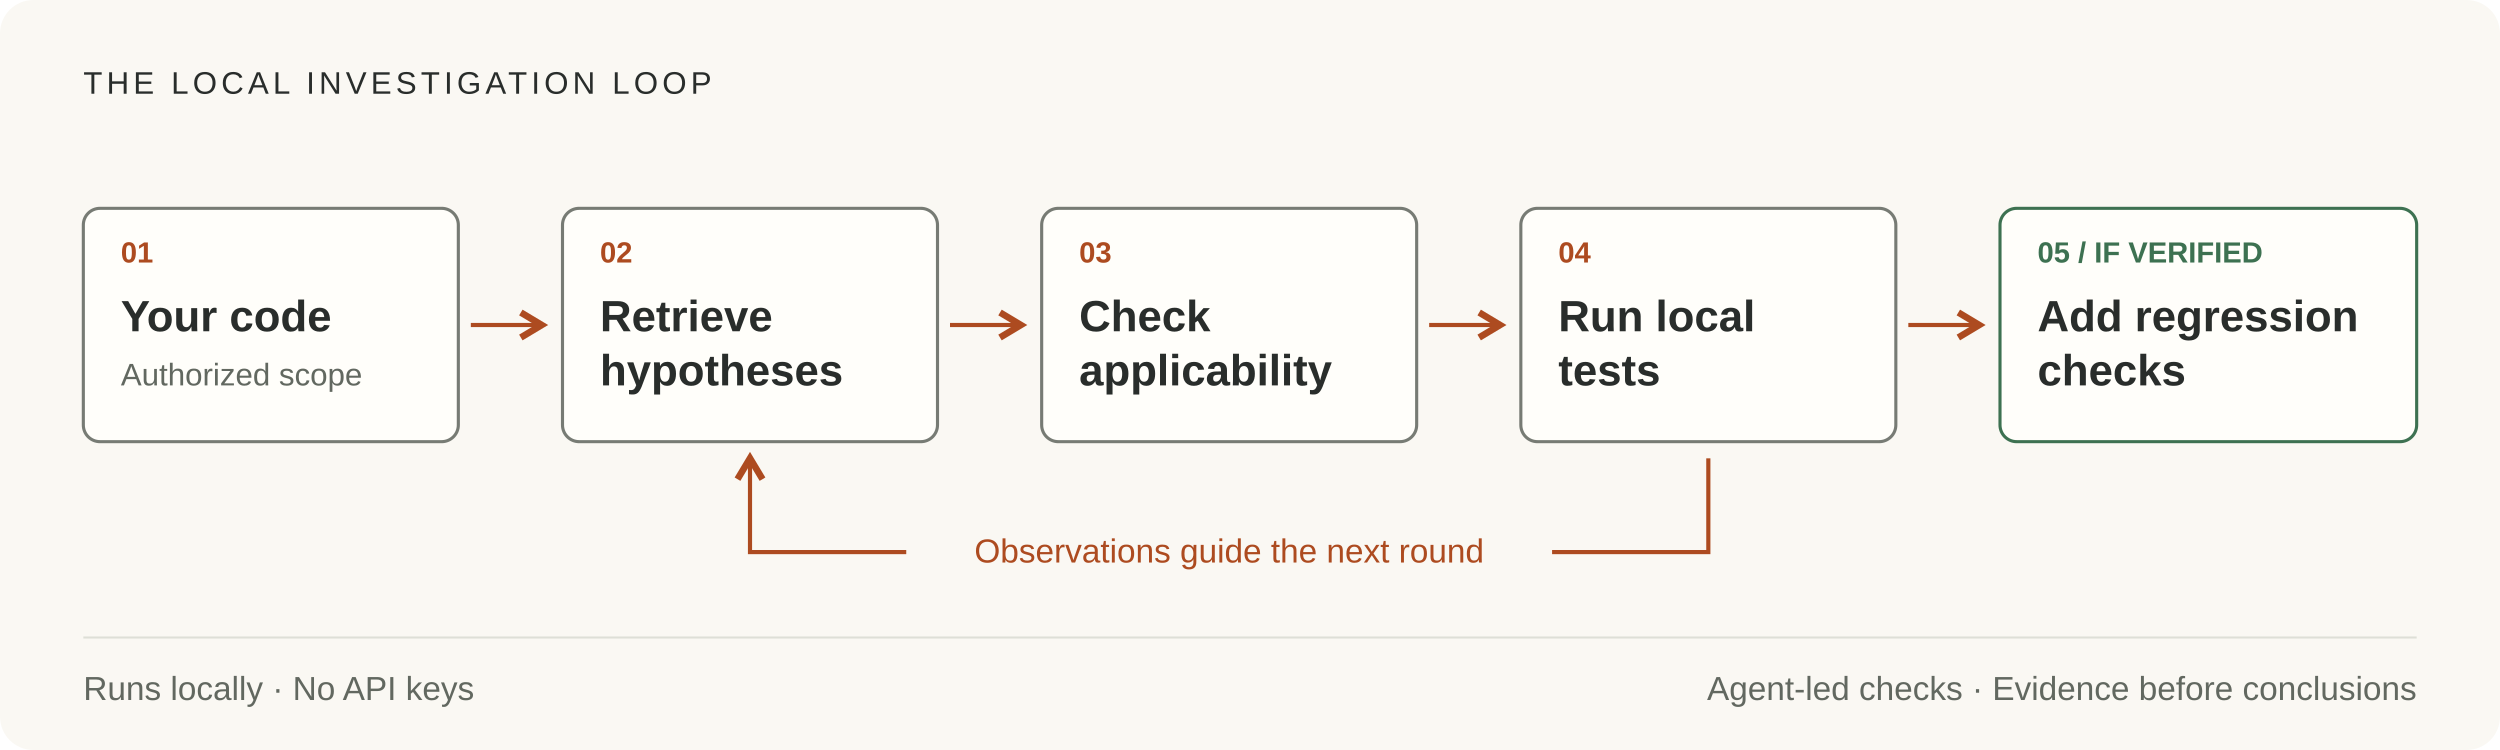
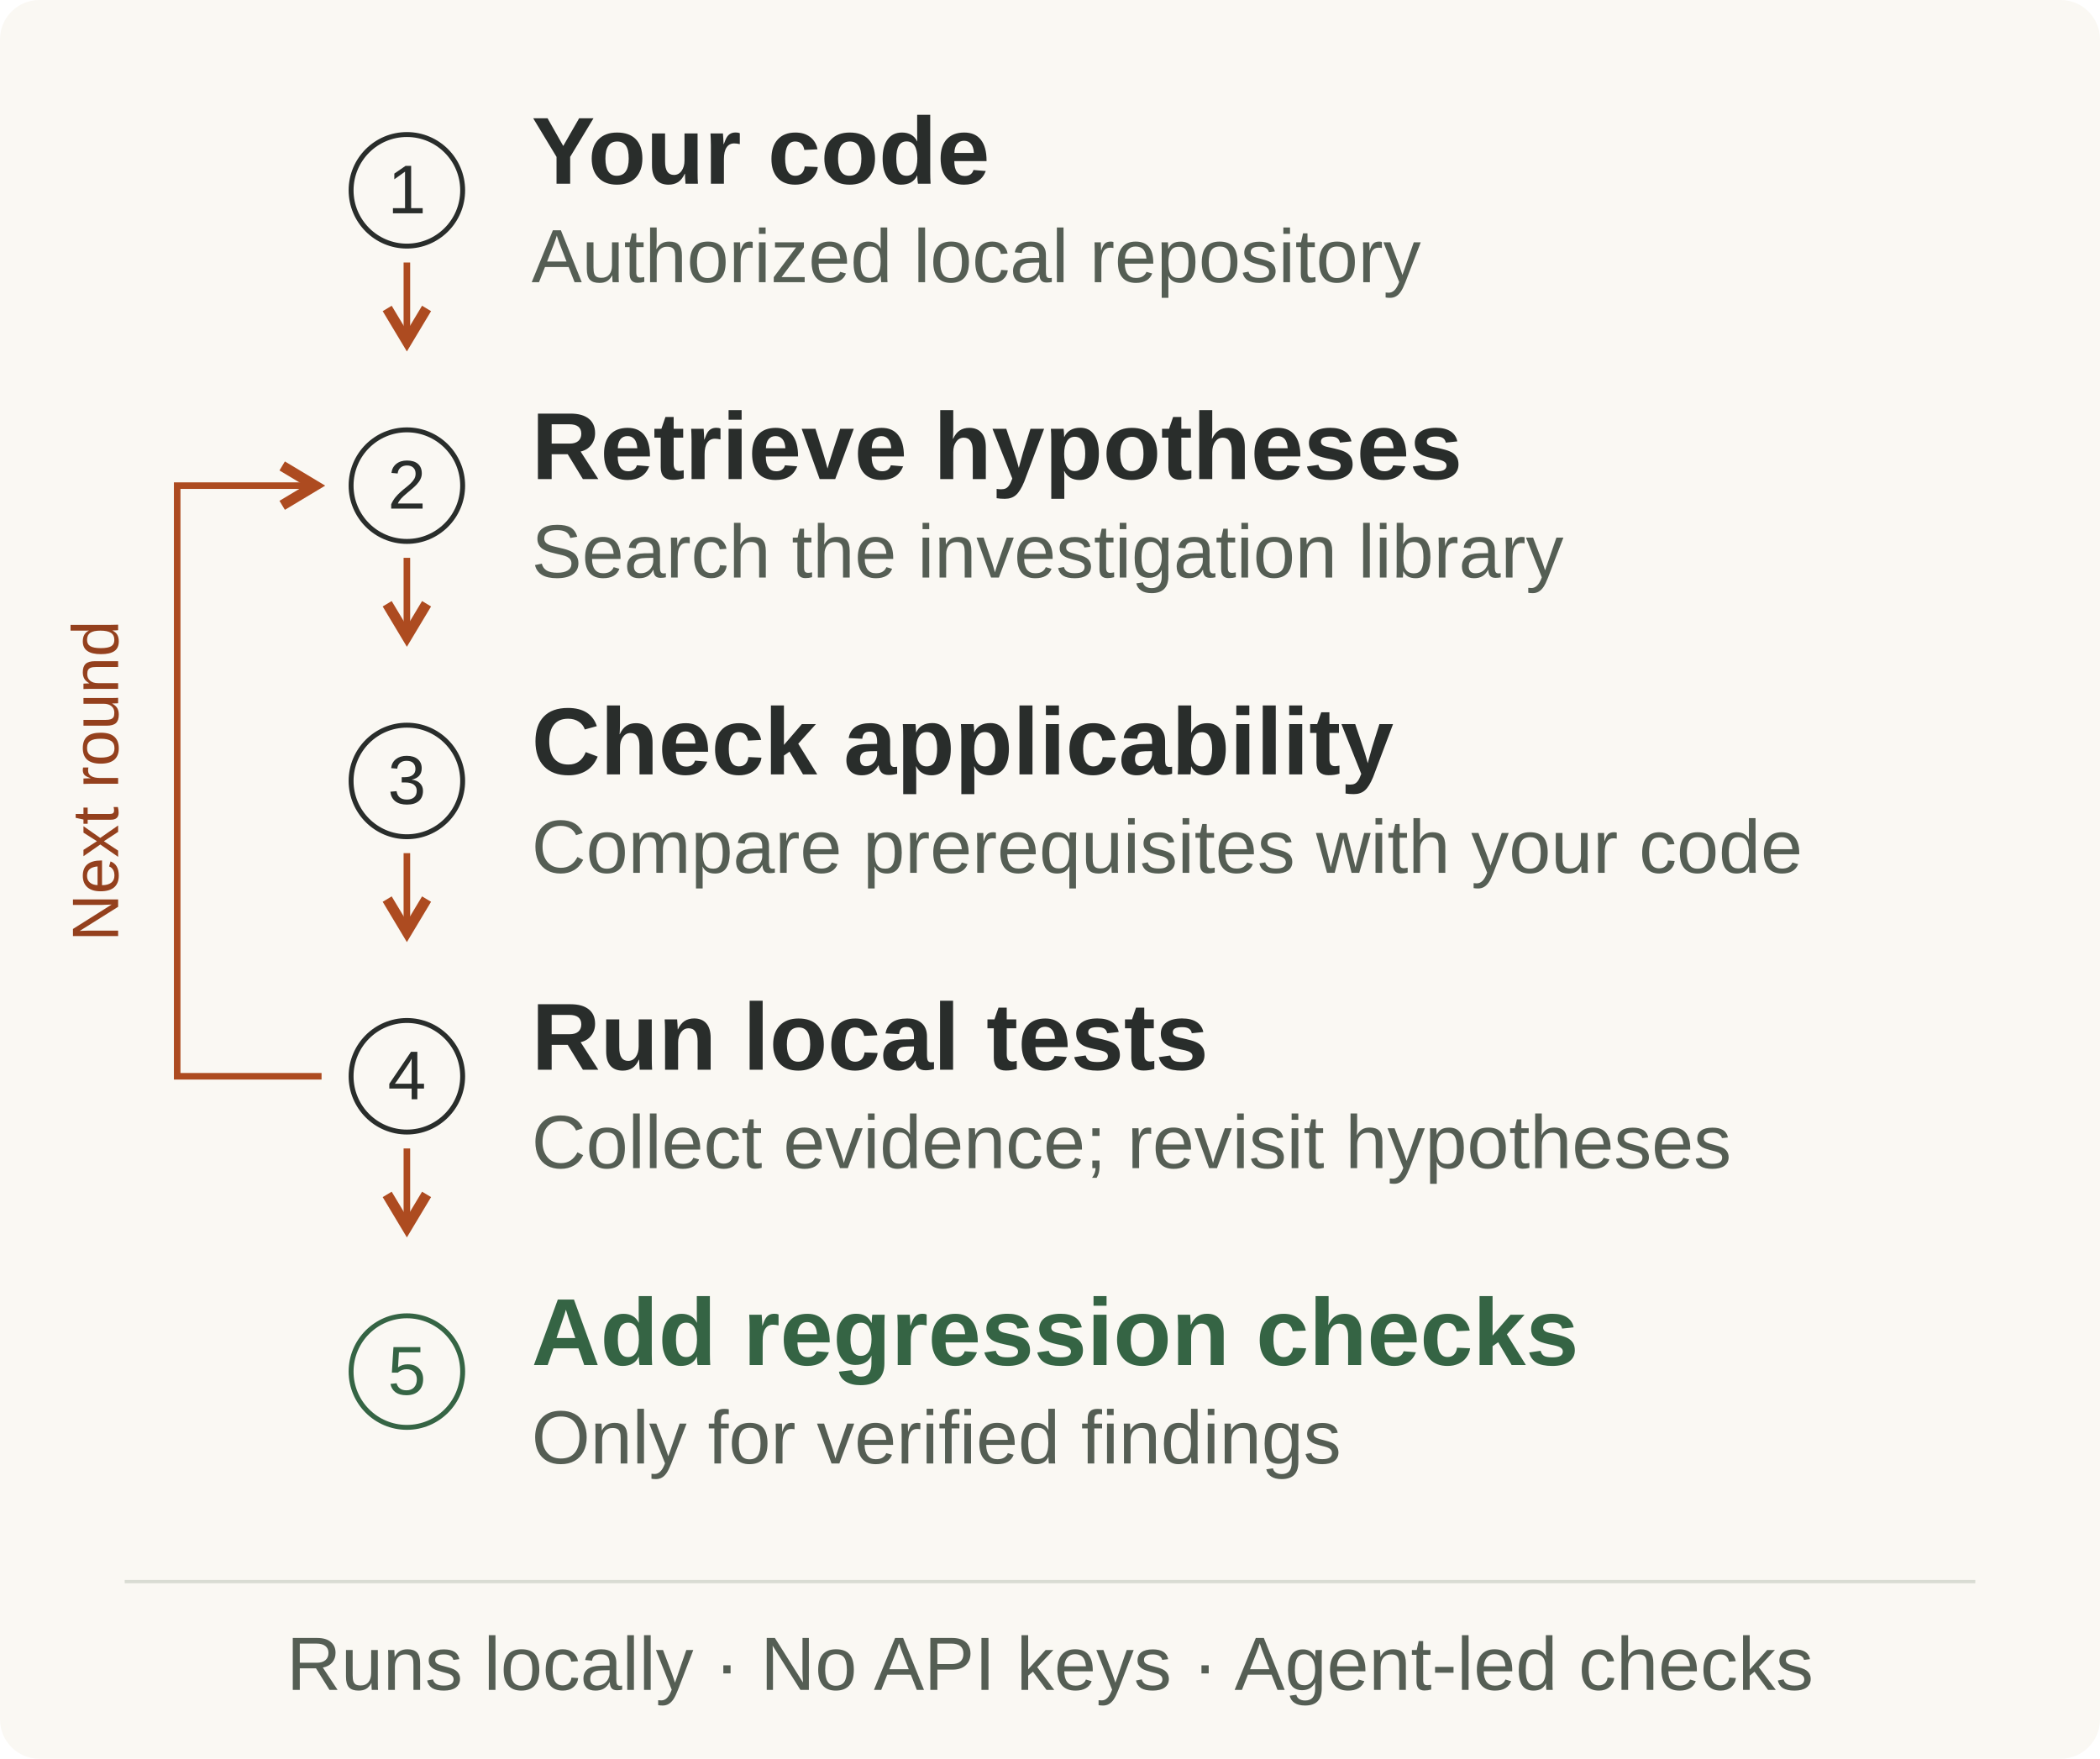
- <svg xmlns="http://www.w3.org/2000/svg" width="1200" height="360" viewBox="0 0 1200 360" role="img" aria-labelledby="title desc">
+ <svg xmlns="http://www.w3.org/2000/svg" width="640" height="536" viewBox="0 0 640 536" role="img" aria-labelledby="title desc">
  <defs>
    <marker id="arrow" markerWidth="8" markerHeight="8" refX="6" refY="4" orient="auto">
      <path d="M1 1 6 4 1 7" fill="none" stroke="#ad4b20" stroke-width="1.6" />
    </marker>
  </defs>
-   <rect width="1200" height="360" rx="16" fill="#faf8f3" />
-   <g font-family="Arial, Helvetica, sans-serif" fill="#292d2b">
-     <text x="40" y="45" font-size="15" letter-spacing="2">THE LOCAL INVESTIGATION LOOP</text>
-     <g fill="#fffefa" stroke="#777b74" stroke-width="1.5">
-       <rect x="40" y="100" width="180" height="112" rx="8" />
-       <rect x="270" y="100" width="180" height="112" rx="8" />
-       <rect x="500" y="100" width="180" height="112" rx="8" />
-       <rect x="730" y="100" width="180" height="112" rx="8" />
-       <rect x="960" y="100" width="200" height="112" rx="8" stroke="#3d7151" />
-     </g>
-     <g fill="#ad4b20" font-size="14" font-weight="700">
-       <text x="58" y="126">01</text>
-       <text x="288" y="126">02</text>
-       <text x="518" y="126">03</text>
-       <text x="748" y="126">04</text>
-       <text x="978" y="126" fill="#3d7151">05 / IF VERIFIED</text>
-     </g>
-     <g font-size="21" font-weight="600">
-       <text x="58" y="159">Your code</text>
-       <text x="288" y="159">Retrieve</text>
-       <text x="288" y="185">hypotheses</text>
-       <text x="518" y="159">Check</text>
-       <text x="518" y="185">applicability</text>
-       <text x="748" y="159">Run local</text>
-       <text x="748" y="185">tests</text>
-       <text x="978" y="159">Add regression</text>
-       <text x="978" y="185">checks</text>
-     </g>
-     <text x="58" y="185" font-size="15" fill="#626860">Authorized scope</text>
-     <g fill="none" stroke="#ad4b20" stroke-width="2" marker-end="url(#arrow)">
-       <path d="M226 156H260" />
-       <path d="M456 156H490" />
-       <path d="M686 156H720" />
-       <path d="M916 156H950" />
-       <path d="M820 220V265H360V220" />
-     </g>
-     <rect x="435" y="250" width="310" height="30" fill="#faf8f3" />
-     <text x="590" y="270" text-anchor="middle" font-size="16" fill="#ad4b20">Observations guide the next round</text>
-     <path d="M40 306H1160" stroke="#dedfd7" />
-     <text x="40" y="336" font-size="16" fill="#626860">Runs locally · No API keys</text>
-     <text x="1160" y="336" text-anchor="end" font-size="16" fill="#626860">Agent-led checks · Evidence before conclusions</text>
+   <rect width="640" height="536" rx="12" fill="#faf8f3" />
+   <g font-family="Arial, Helvetica, sans-serif">
+     <circle cx="124" cy="58" r="17" fill="#faf8f3" stroke="#292d2b" stroke-width="1.5" />
+     <text x="124" y="65" text-anchor="middle" font-size="21" fill="#292d2b">1</text>
+     <text x="162" y="56" font-size="29" font-weight="600" fill="#292d2b">Your code</text>
+     <text x="162" y="86" font-size="23" fill="#555e54">Authorized local repository</text>
+     <path d="M124 80v24" stroke="#ad4b20" stroke-width="2" marker-end="url(#arrow)" />
+     <circle cx="124" cy="148" r="17" fill="#faf8f3" stroke="#292d2b" stroke-width="1.5" />
+     <text x="124" y="155" text-anchor="middle" font-size="21" fill="#292d2b">2</text>
+     <text x="162" y="146" font-size="29" font-weight="600" fill="#292d2b">Retrieve hypotheses</text>
+     <text x="162" y="176" font-size="23" fill="#555e54">Search the investigation library</text>
+     <path d="M124 170v24" stroke="#ad4b20" stroke-width="2" marker-end="url(#arrow)" />
+     <circle cx="124" cy="238" r="17" fill="#faf8f3" stroke="#292d2b" stroke-width="1.5" />
+     <text x="124" y="245" text-anchor="middle" font-size="21" fill="#292d2b">3</text>
+     <text x="162" y="236" font-size="29" font-weight="600" fill="#292d2b">Check applicability</text>
+     <text x="162" y="266" font-size="23" fill="#555e54">Compare prerequisites with your code</text>
+     <path d="M124 260v24" stroke="#ad4b20" stroke-width="2" marker-end="url(#arrow)" />
+     <circle cx="124" cy="328" r="17" fill="#faf8f3" stroke="#292d2b" stroke-width="1.5" />
+     <text x="124" y="335" text-anchor="middle" font-size="21" fill="#292d2b">4</text>
+     <text x="162" y="326" font-size="29" font-weight="600" fill="#292d2b">Run local tests</text>
+     <text x="162" y="356" font-size="23" fill="#555e54">Collect evidence; revisit hypotheses</text>
+     <path d="M124 350v24" stroke="#ad4b20" stroke-width="2" marker-end="url(#arrow)" />
+     <circle cx="124" cy="418" r="17" fill="#faf8f3" stroke="#356444" stroke-width="1.5" />
+     <text x="124" y="425" text-anchor="middle" font-size="21" fill="#356444">5</text>
+     <text x="162" y="416" font-size="29" font-weight="600" fill="#356444">Add regression checks</text>
+     <text x="162" y="446" font-size="23" fill="#555e54">Only for verified findings</text>
+     <path d="M98 328H54V148H96" fill="none" stroke="#ad4b20" stroke-width="2" marker-end="url(#arrow)" />
+     <text x="36" y="238" transform="rotate(-90 36 238)" text-anchor="middle" fill="#94401d" font-size="20">Next round</text>
+     <path d="M38 482H602" stroke="#d9dcd3" />
+     <text x="320" y="515" text-anchor="middle" font-size="23" fill="#555e54">Runs locally · No API keys · Agent-led checks</text>
  </g>
</svg>
